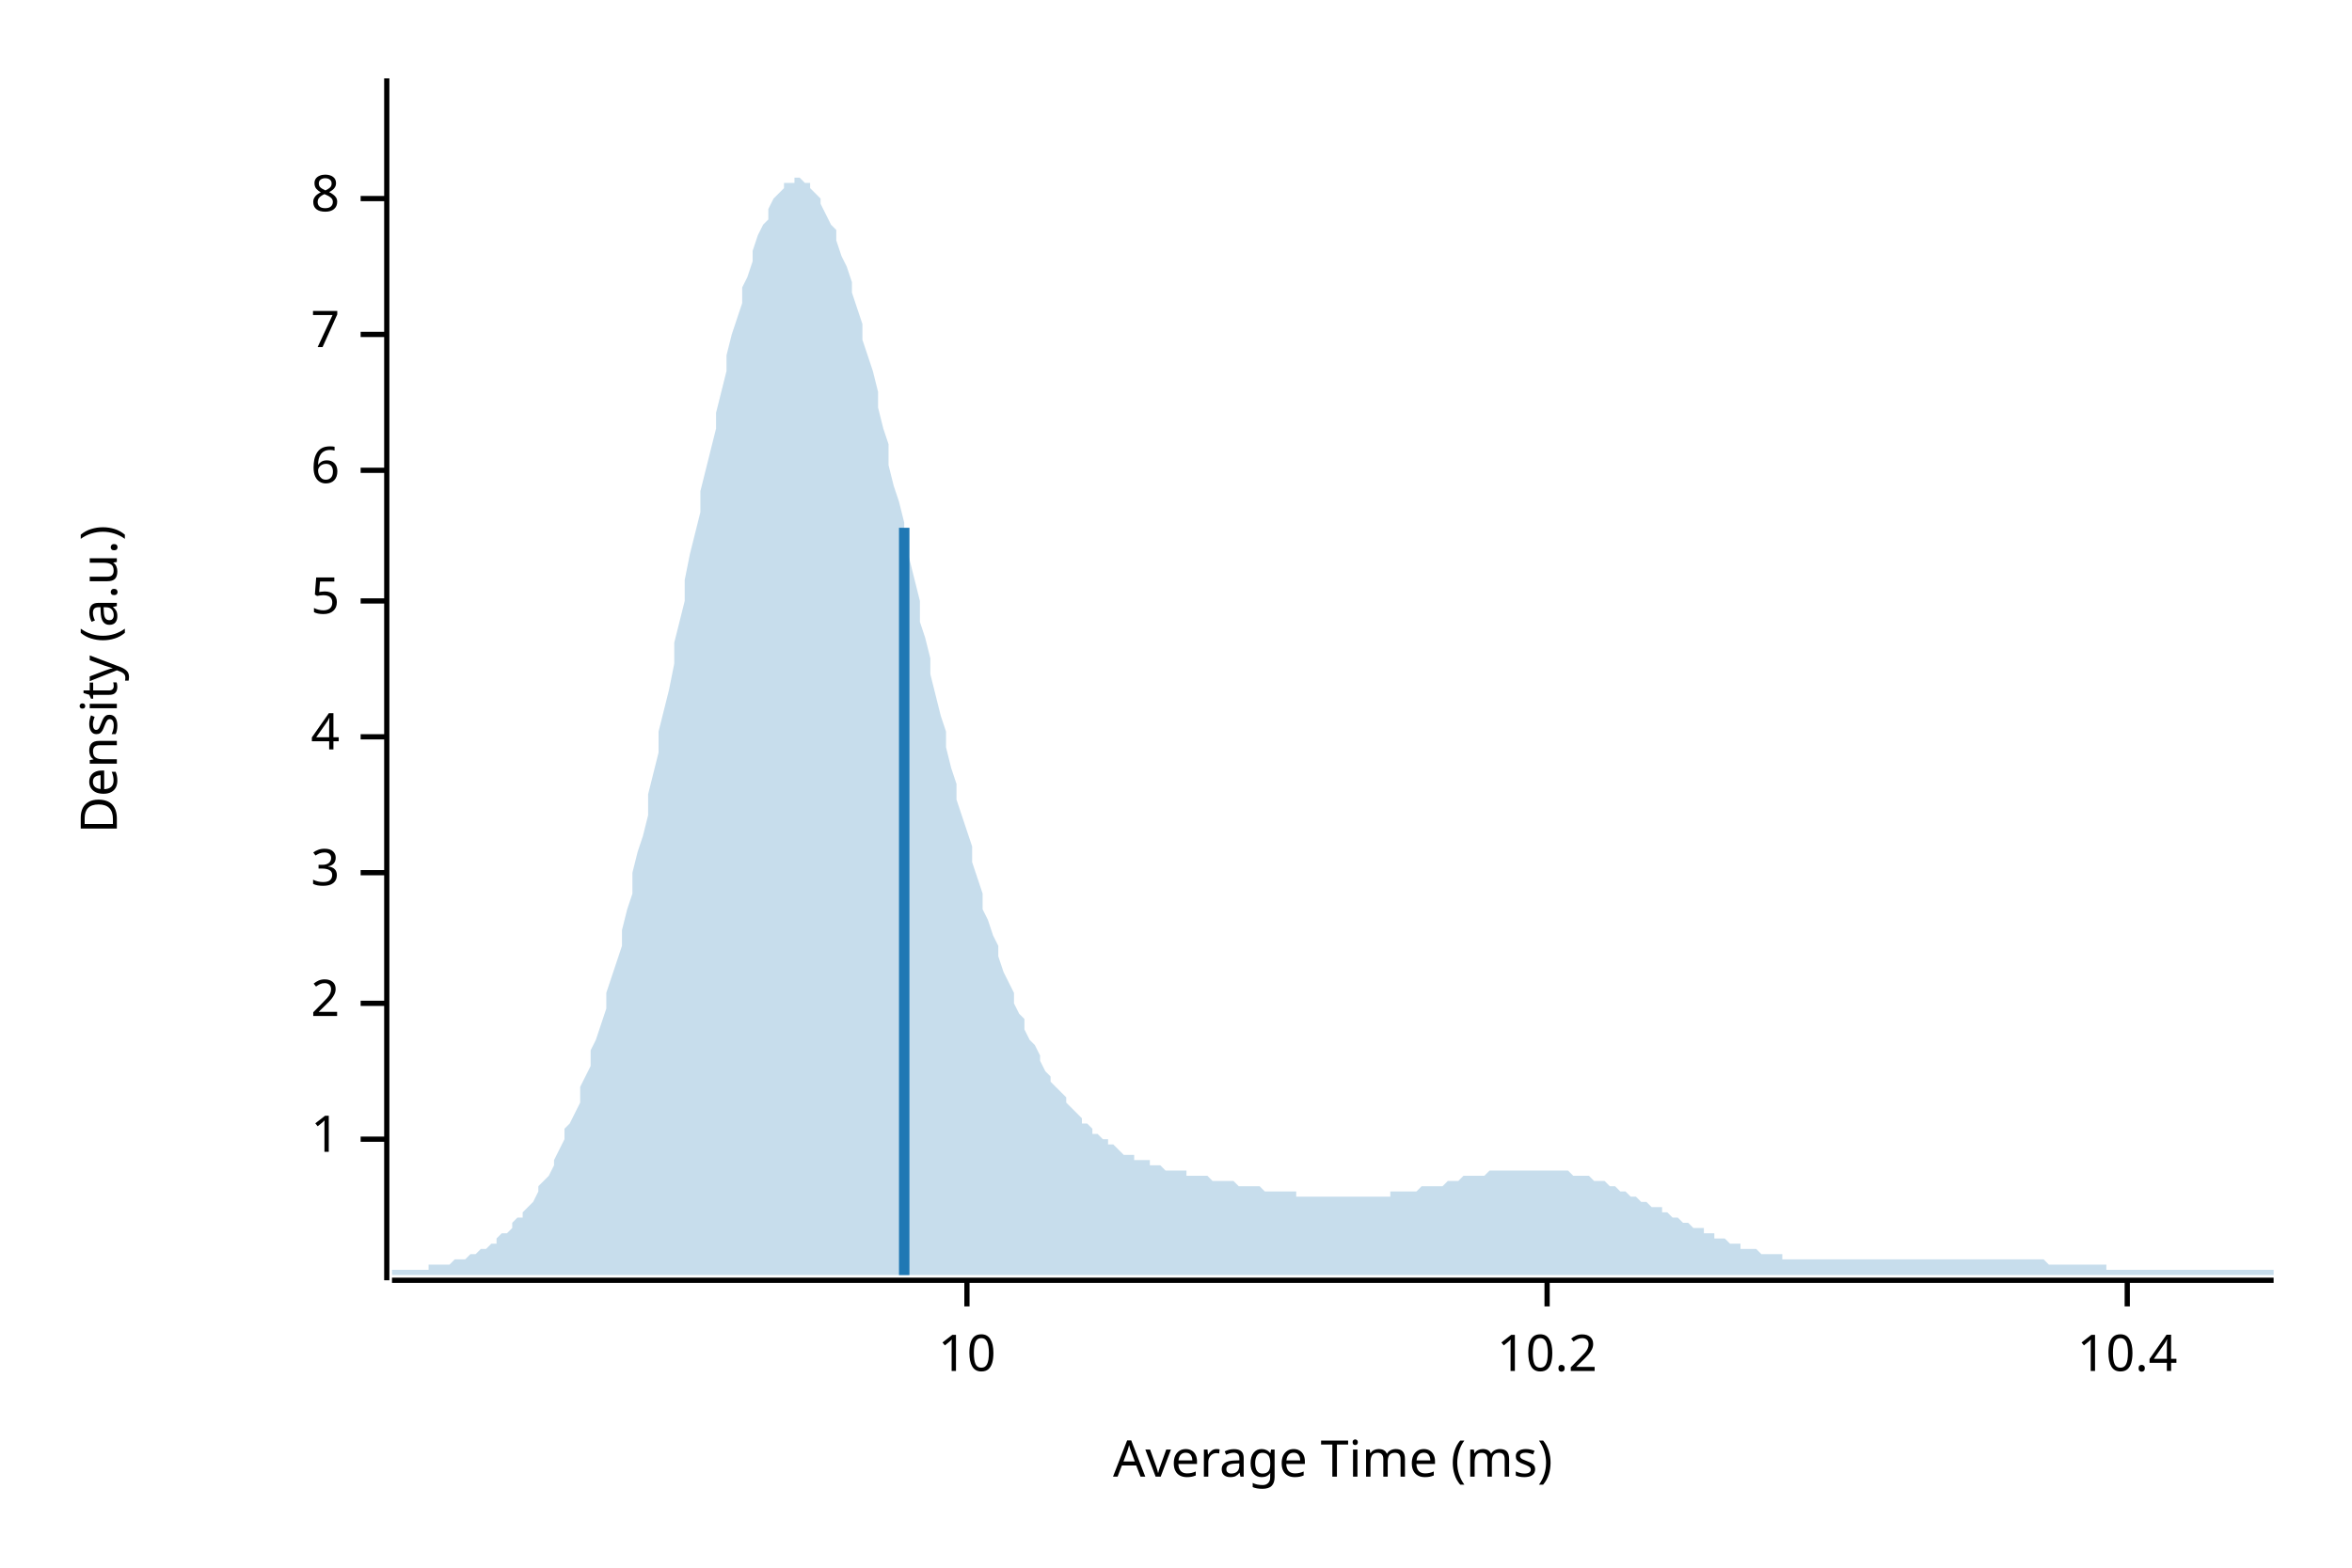
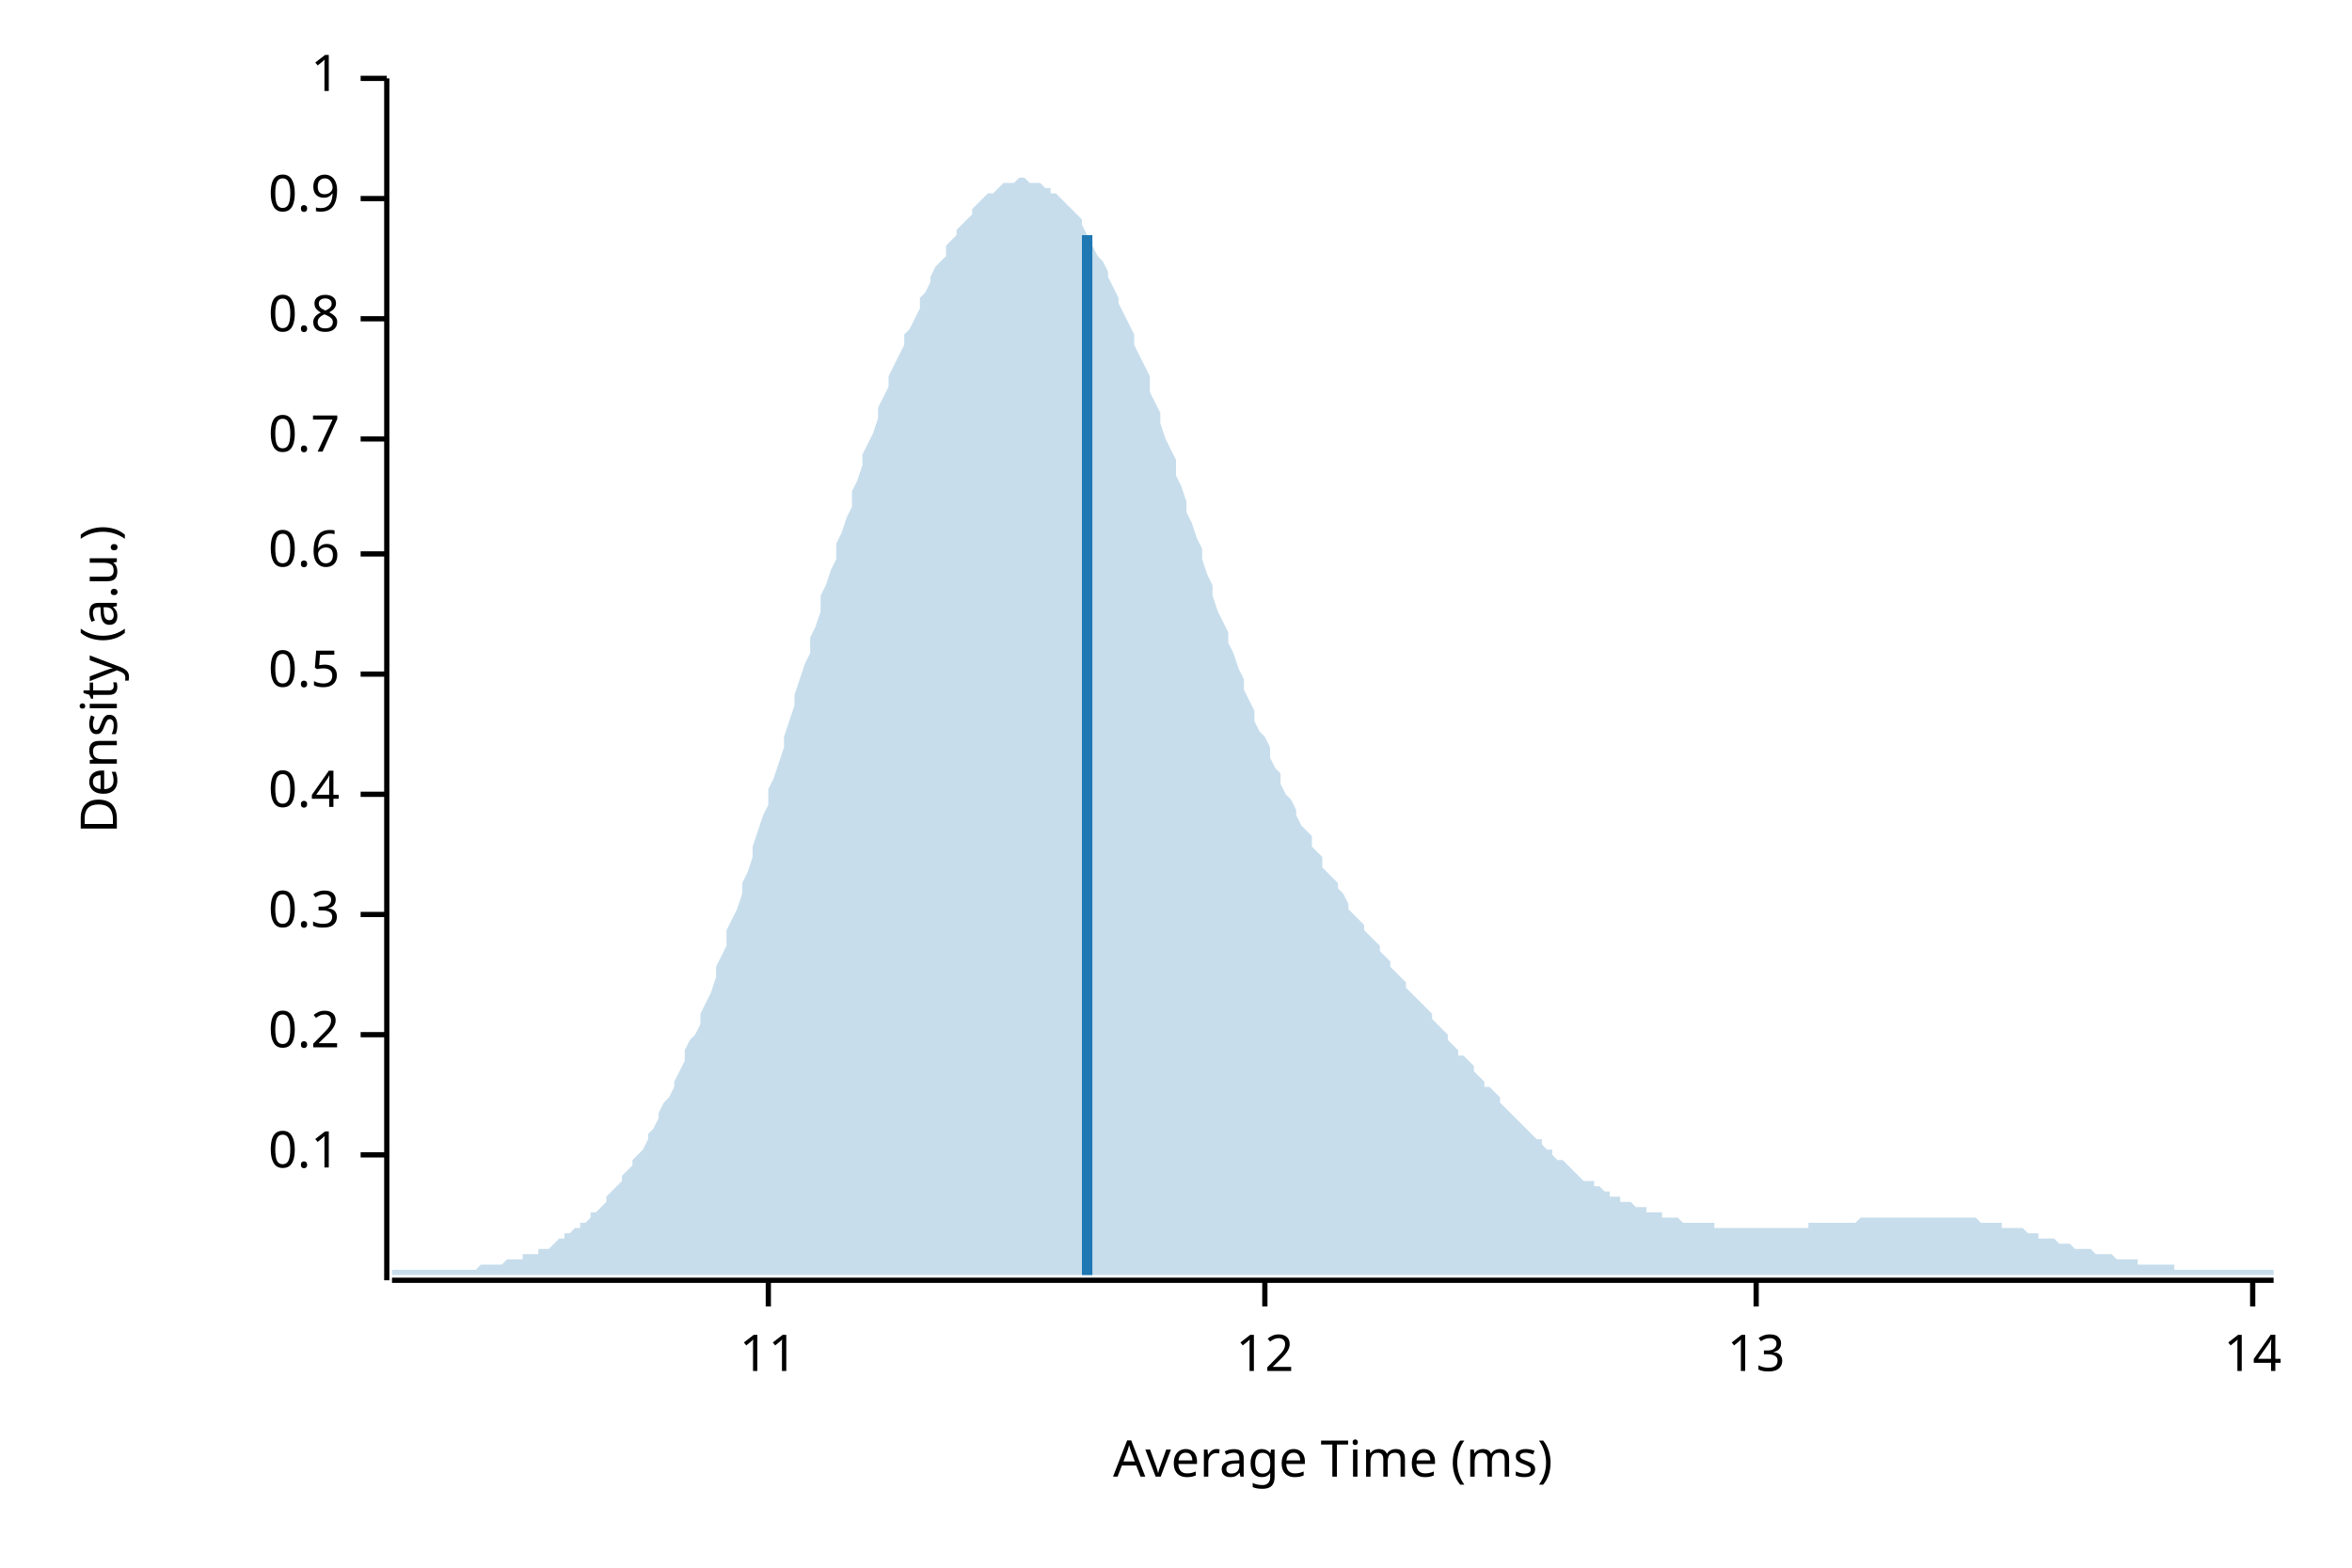
<svg xmlns="http://www.w3.org/2000/svg" width="450" height="300" viewBox="0 0 450 300">
  <text x="15" y="130" dy="0.76em" text-anchor="middle" font-family="sans-serif" font-size="9.677" opacity="1" fill="#000000" transform="rotate(270, 15, 130)">
Density (a.u.)
</text>
  <text x="255" y="285" dy="-0.5ex" text-anchor="middle" font-family="sans-serif" font-size="9.677" opacity="1" fill="#000000">
Average Time (ms)
</text>
  <polyline fill="none" opacity="1" stroke="#000000" stroke-width="1" points="74,15 74,245 " />
-   <text x="65" y="218" dy="0.5ex" text-anchor="end" font-family="sans-serif" font-size="9.677" opacity="1" fill="#000000">
+   <text x="65" y="221" dy="0.5ex" text-anchor="end" font-family="sans-serif" font-size="9.677" opacity="1" fill="#000000">
+ 0.1
+ </text>
+   <polyline fill="none" opacity="1" stroke="#000000" stroke-width="1" points="69,221 74,221 " />
+   <text x="65" y="198" dy="0.5ex" text-anchor="end" font-family="sans-serif" font-size="9.677" opacity="1" fill="#000000">
+ 0.2
+ </text>
+   <polyline fill="none" opacity="1" stroke="#000000" stroke-width="1" points="69,198 74,198 " />
+   <text x="65" y="175" dy="0.5ex" text-anchor="end" font-family="sans-serif" font-size="9.677" opacity="1" fill="#000000">
+ 0.3
+ </text>
+   <polyline fill="none" opacity="1" stroke="#000000" stroke-width="1" points="69,175 74,175 " />
+   <text x="65" y="152" dy="0.5ex" text-anchor="end" font-family="sans-serif" font-size="9.677" opacity="1" fill="#000000">
+ 0.4
+ </text>
+   <polyline fill="none" opacity="1" stroke="#000000" stroke-width="1" points="69,152 74,152 " />
+   <text x="65" y="129" dy="0.5ex" text-anchor="end" font-family="sans-serif" font-size="9.677" opacity="1" fill="#000000">
+ 0.5
+ </text>
+   <polyline fill="none" opacity="1" stroke="#000000" stroke-width="1" points="69,129 74,129 " />
+   <text x="65" y="106" dy="0.5ex" text-anchor="end" font-family="sans-serif" font-size="9.677" opacity="1" fill="#000000">
+ 0.6
+ </text>
+   <polyline fill="none" opacity="1" stroke="#000000" stroke-width="1" points="69,106 74,106 " />
+   <text x="65" y="84" dy="0.5ex" text-anchor="end" font-family="sans-serif" font-size="9.677" opacity="1" fill="#000000">
+ 0.7
+ </text>
+   <polyline fill="none" opacity="1" stroke="#000000" stroke-width="1" points="69,84 74,84 " />
+   <text x="65" y="61" dy="0.5ex" text-anchor="end" font-family="sans-serif" font-size="9.677" opacity="1" fill="#000000">
+ 0.8
+ </text>
+   <polyline fill="none" opacity="1" stroke="#000000" stroke-width="1" points="69,61 74,61 " />
+   <text x="65" y="38" dy="0.5ex" text-anchor="end" font-family="sans-serif" font-size="9.677" opacity="1" fill="#000000">
+ 0.9
+ </text>
+   <polyline fill="none" opacity="1" stroke="#000000" stroke-width="1" points="69,38 74,38 " />
+   <text x="65" y="15" dy="0.5ex" text-anchor="end" font-family="sans-serif" font-size="9.677" opacity="1" fill="#000000">
1
</text>
-   <polyline fill="none" opacity="1" stroke="#000000" stroke-width="1" points="69,218 74,218 " />
-   <text x="65" y="192" dy="0.5ex" text-anchor="end" font-family="sans-serif" font-size="9.677" opacity="1" fill="#000000">
- 2
+   <polyline fill="none" opacity="1" stroke="#000000" stroke-width="1" points="69,15 74,15 " />
+   <polyline fill="none" opacity="1" stroke="#000000" stroke-width="1" points="75,245 435,245 " />
+   <text x="147" y="255" dy="0.76em" text-anchor="middle" font-family="sans-serif" font-size="9.677" opacity="1" fill="#000000">
+ 11
</text>
-   <polyline fill="none" opacity="1" stroke="#000000" stroke-width="1" points="69,192 74,192 " />
-   <text x="65" y="167" dy="0.5ex" text-anchor="end" font-family="sans-serif" font-size="9.677" opacity="1" fill="#000000">
- 3
+   <polyline fill="none" opacity="1" stroke="#000000" stroke-width="1" points="147,245 147,250 " />
+   <text x="242" y="255" dy="0.76em" text-anchor="middle" font-family="sans-serif" font-size="9.677" opacity="1" fill="#000000">
+ 12
</text>
-   <polyline fill="none" opacity="1" stroke="#000000" stroke-width="1" points="69,167 74,167 " />
-   <text x="65" y="141" dy="0.5ex" text-anchor="end" font-family="sans-serif" font-size="9.677" opacity="1" fill="#000000">
- 4
+   <polyline fill="none" opacity="1" stroke="#000000" stroke-width="1" points="242,245 242,250 " />
+   <text x="336" y="255" dy="0.76em" text-anchor="middle" font-family="sans-serif" font-size="9.677" opacity="1" fill="#000000">
+ 13
</text>
-   <polyline fill="none" opacity="1" stroke="#000000" stroke-width="1" points="69,141 74,141 " />
-   <text x="65" y="115" dy="0.5ex" text-anchor="end" font-family="sans-serif" font-size="9.677" opacity="1" fill="#000000">
- 5
+   <polyline fill="none" opacity="1" stroke="#000000" stroke-width="1" points="336,245 336,250 " />
+   <text x="431" y="255" dy="0.76em" text-anchor="middle" font-family="sans-serif" font-size="9.677" opacity="1" fill="#000000">
+ 14
</text>
-   <polyline fill="none" opacity="1" stroke="#000000" stroke-width="1" points="69,115 74,115 " />
-   <text x="65" y="90" dy="0.5ex" text-anchor="end" font-family="sans-serif" font-size="9.677" opacity="1" fill="#000000">
- 6
- </text>
-   <polyline fill="none" opacity="1" stroke="#000000" stroke-width="1" points="69,90 74,90 " />
-   <text x="65" y="64" dy="0.5ex" text-anchor="end" font-family="sans-serif" font-size="9.677" opacity="1" fill="#000000">
- 7
- </text>
-   <polyline fill="none" opacity="1" stroke="#000000" stroke-width="1" points="69,64 74,64 " />
-   <text x="65" y="38" dy="0.5ex" text-anchor="end" font-family="sans-serif" font-size="9.677" opacity="1" fill="#000000">
- 8
- </text>
-   <polyline fill="none" opacity="1" stroke="#000000" stroke-width="1" points="69,38 74,38 " />
-   <polyline fill="none" opacity="1" stroke="#000000" stroke-width="1" points="75,245 435,245 " />
-   <text x="185" y="255" dy="0.76em" text-anchor="middle" font-family="sans-serif" font-size="9.677" opacity="1" fill="#000000">
- 10
- </text>
-   <polyline fill="none" opacity="1" stroke="#000000" stroke-width="1" points="185,245 185,250 " />
-   <text x="296" y="255" dy="0.76em" text-anchor="middle" font-family="sans-serif" font-size="9.677" opacity="1" fill="#000000">
- 10.2
- </text>
-   <polyline fill="none" opacity="1" stroke="#000000" stroke-width="1" points="296,245 296,250 " />
-   <text x="407" y="255" dy="0.76em" text-anchor="middle" font-family="sans-serif" font-size="9.677" opacity="1" fill="#000000">
- 10.4
- </text>
-   <polyline fill="none" opacity="1" stroke="#000000" stroke-width="1" points="407,245 407,250 " />
-   <polygon opacity="0.25" fill="#1F78B4" points="75,243 75,243 76,243 77,243 77,243 78,243 79,243 80,243 80,243 81,243 82,243 82,242 83,242 84,242 85,242 85,242 86,242 87,241 87,241 88,241 89,241 90,240 90,240 91,240 92,239 93,239 93,239 94,238 95,238 95,237 96,236 97,236 98,235 98,234 99,233 100,233 100,232 101,231 102,230 103,228 103,227 104,226 105,225 106,223 106,222 107,220 108,218 108,216 109,215 110,213 111,211 111,208 112,206 113,204 113,201 114,199 115,196 116,193 116,190 117,187 118,184 119,181 119,178 120,174 121,171 121,167 122,163 123,160 124,156 124,152 125,148 126,144 126,140 127,136 128,132 129,127 129,123 130,119 131,115 131,111 132,106 133,102 134,98 134,94 135,90 136,86 137,82 137,79 138,75 139,71 139,68 140,64 141,61 142,58 142,55 143,53 144,50 144,48 145,45 146,43 147,42 147,40 148,38 149,37 150,36 150,35 151,35 152,35 152,34 153,34 154,35 155,35 155,36 156,37 157,38 157,39 158,41 159,43 160,44 160,46 161,49 162,51 163,54 163,56 164,59 165,62 165,65 166,68 167,71 168,75 168,78 169,82 170,85 170,89 171,93 172,96 173,100 173,104 174,107 175,111 176,115 176,119 177,122 178,126 178,129 179,133 180,137 181,140 181,143 182,147 183,150 183,153 184,156 185,159 186,162 186,165 187,168 188,171 188,174 189,176 190,179 191,181 191,183 192,186 193,188 194,190 194,192 195,194 196,195 196,197 197,199 198,200 199,202 199,203 200,205 201,206 201,207 202,208 203,209 204,210 204,211 205,212 206,213 207,214 207,215 208,215 209,216 209,217 210,217 211,218 212,218 212,219 213,219 214,220 214,220 215,221 216,221 217,221 217,222 218,222 219,222 220,222 220,223 221,223 222,223 222,223 223,224 224,224 225,224 225,224 226,224 227,224 227,225 228,225 229,225 230,225 230,225 231,225 232,226 232,226 233,226 234,226 235,226 235,226 236,226 237,227 238,227 238,227 239,227 240,227 240,227 241,227 242,228 243,228 243,228 244,228 245,228 245,228 246,228 247,228 248,228 248,229 249,229 250,229 251,229 251,229 252,229 253,229 253,229 254,229 255,229 256,229 256,229 257,229 258,229 258,229 259,229 260,229 261,229 261,229 262,229 263,229 264,229 264,229 265,229 266,229 266,228 267,228 268,228 269,228 269,228 270,228 271,228 271,228 272,227 273,227 274,227 274,227 275,227 276,227 277,226 277,226 278,226 279,226 279,226 280,225 281,225 282,225 282,225 283,225 284,225 284,225 285,224 286,224 287,224 287,224 288,224 289,224 289,224 290,224 291,224 292,224 292,224 293,224 294,224 295,224 295,224 296,224 297,224 297,224 298,224 299,224 300,224 300,224 301,225 302,225 302,225 303,225 304,225 305,226 305,226 306,226 307,226 308,227 308,227 309,227 310,228 310,228 311,228 312,229 313,229 313,229 314,230 315,230 315,230 316,231 317,231 318,231 318,232 319,232 320,233 321,233 321,233 322,234 323,234 323,234 324,235 325,235 326,235 326,236 327,236 328,236 328,237 329,237 330,237 331,238 331,238 332,238 333,238 333,239 334,239 335,239 336,239 336,239 337,240 338,240 339,240 339,240 340,240 341,240 341,241 342,241 343,241 344,241 344,241 345,241 346,241 346,241 347,241 348,241 349,241 349,241 350,241 351,241 352,241 352,241 353,241 354,241 354,241 355,241 356,241 357,241 357,241 358,241 359,241 359,241 360,241 361,241 362,241 362,241 363,241 364,241 365,241 365,241 366,241 367,241 367,241 368,241 369,241 370,241 370,241 371,241 372,241 372,241 373,241 374,241 375,241 375,241 376,241 377,241 378,241 378,241 379,241 380,241 380,241 381,241 382,241 383,241 383,241 384,241 385,241 385,241 386,241 387,241 388,241 388,241 389,241 390,241 390,241 391,241 392,242 393,242 393,242 394,242 395,242 396,242 396,242 397,242 398,242 398,242 399,242 400,242 401,242 401,242 402,242 403,242 403,243 404,243 405,243 406,243 406,243 407,243 408,243 409,243 409,243 410,243 411,243 411,243 412,243 413,243 414,243 414,243 415,243 416,243 416,243 417,243 418,243 419,243 419,243 420,243 421,243 422,243 422,243 423,243 424,243 424,243 425,243 426,243 427,243 427,243 428,243 429,243 429,243 430,243 431,243 432,243 432,243 433,243 434,243 435,243 435,244 75,244 " />
-   <polyline fill="none" opacity="1" stroke="#1F78B4" stroke-width="2" points="173,244 173,101 " />
+   <polyline fill="none" opacity="1" stroke="#000000" stroke-width="1" points="431,245 431,250 " />
+   <polygon opacity="0.25" fill="#1F78B4" points="75,243 75,243 76,243 77,243 77,243 78,243 79,243 80,243 80,243 81,243 82,243 82,243 83,243 84,243 85,243 85,243 86,243 87,243 87,243 88,243 89,243 90,243 90,243 91,243 92,242 93,242 93,242 94,242 95,242 95,242 96,242 97,241 98,241 98,241 99,241 100,241 100,240 101,240 102,240 103,240 103,239 104,239 105,239 106,238 106,238 107,237 108,237 108,236 109,236 110,235 111,235 111,234 112,234 113,233 113,232 114,232 115,231 116,230 116,229 117,228 118,227 119,226 119,225 120,224 121,223 121,222 122,221 123,220 124,218 124,217 125,216 126,214 126,213 127,211 128,210 129,208 129,207 130,205 131,203 131,201 132,199 133,198 134,196 134,194 135,192 136,190 137,187 137,185 138,183 139,181 139,178 140,176 141,174 142,171 142,169 143,167 144,164 144,162 145,159 146,156 147,154 147,151 148,149 149,146 150,143 150,141 151,138 152,135 152,133 153,130 154,127 155,125 155,122 156,120 157,117 157,114 158,112 159,109 160,107 160,104 161,102 162,99 163,97 163,94 164,92 165,89 165,87 166,85 167,83 168,80 168,78 169,76 170,74 170,72 171,70 172,68 173,66 173,64 174,63 175,61 176,59 176,57 177,56 178,54 178,53 179,51 180,50 181,49 181,47 182,46 183,45 183,44 184,43 185,42 186,41 186,40 187,39 188,38 188,38 189,37 190,37 191,36 191,36 192,35 193,35 194,35 194,35 195,34 196,34 196,34 197,35 198,35 199,35 199,35 200,36 201,36 201,37 202,37 203,38 204,39 204,39 205,40 206,41 207,42 207,43 208,45 209,46 209,47 210,49 211,50 212,52 212,53 213,55 214,57 214,58 215,60 216,62 217,64 217,66 218,68 219,70 220,72 220,75 221,77 222,79 222,81 223,84 224,86 225,88 225,91 226,93 227,96 227,98 228,100 229,103 230,105 230,107 231,110 232,112 232,114 233,117 234,119 235,121 235,123 236,125 237,128 238,130 238,132 239,134 240,136 240,138 241,140 242,141 243,143 243,145 244,147 245,148 245,150 246,152 247,153 248,155 248,156 249,158 250,159 251,160 251,162 252,163 253,164 253,166 254,167 255,168 256,169 256,170 257,171 258,173 258,174 259,175 260,176 261,177 261,178 262,179 263,180 264,181 264,182 265,183 266,184 266,185 267,186 268,187 269,188 269,189 270,190 271,191 271,191 272,192 273,193 274,194 274,195 275,196 276,197 277,198 277,199 278,200 279,201 279,202 280,202 281,203 282,204 282,205 283,206 284,207 284,208 285,208 286,209 287,210 287,211 288,212 289,213 289,213 290,214 291,215 292,216 292,216 293,217 294,218 295,218 295,219 296,220 297,220 297,221 298,222 299,222 300,223 300,223 301,224 302,225 302,225 303,226 304,226 305,226 305,227 306,227 307,228 308,228 308,229 309,229 310,229 310,230 311,230 312,230 313,231 313,231 314,231 315,231 315,232 316,232 317,232 318,232 318,233 319,233 320,233 321,233 321,233 322,234 323,234 323,234 324,234 325,234 326,234 326,234 327,234 328,234 328,235 329,235 330,235 331,235 331,235 332,235 333,235 333,235 334,235 335,235 336,235 336,235 337,235 338,235 339,235 339,235 340,235 341,235 341,235 342,235 343,235 344,235 344,235 345,235 346,235 346,234 347,234 348,234 349,234 349,234 350,234 351,234 352,234 352,234 353,234 354,234 354,234 355,234 356,233 357,233 357,233 358,233 359,233 359,233 360,233 361,233 362,233 362,233 363,233 364,233 365,233 365,233 366,233 367,233 367,233 368,233 369,233 370,233 370,233 371,233 372,233 372,233 373,233 374,233 375,233 375,233 376,233 377,233 378,233 378,233 379,234 380,234 380,234 381,234 382,234 383,234 383,235 384,235 385,235 385,235 386,235 387,235 388,236 388,236 389,236 390,236 390,237 391,237 392,237 393,237 393,237 394,238 395,238 396,238 396,238 397,239 398,239 398,239 399,239 400,239 401,240 401,240 402,240 403,240 403,240 404,240 405,241 406,241 406,241 407,241 408,241 409,241 409,242 410,242 411,242 411,242 412,242 413,242 414,242 414,242 415,242 416,242 416,243 417,243 418,243 419,243 419,243 420,243 421,243 422,243 422,243 423,243 424,243 424,243 425,243 426,243 427,243 427,243 428,243 429,243 429,243 430,243 431,243 432,243 432,243 433,243 434,243 435,243 435,244 75,244 " />
+   <polyline fill="none" opacity="1" stroke="#1F78B4" stroke-width="2" points="208,244 208,45 " />
</svg>
